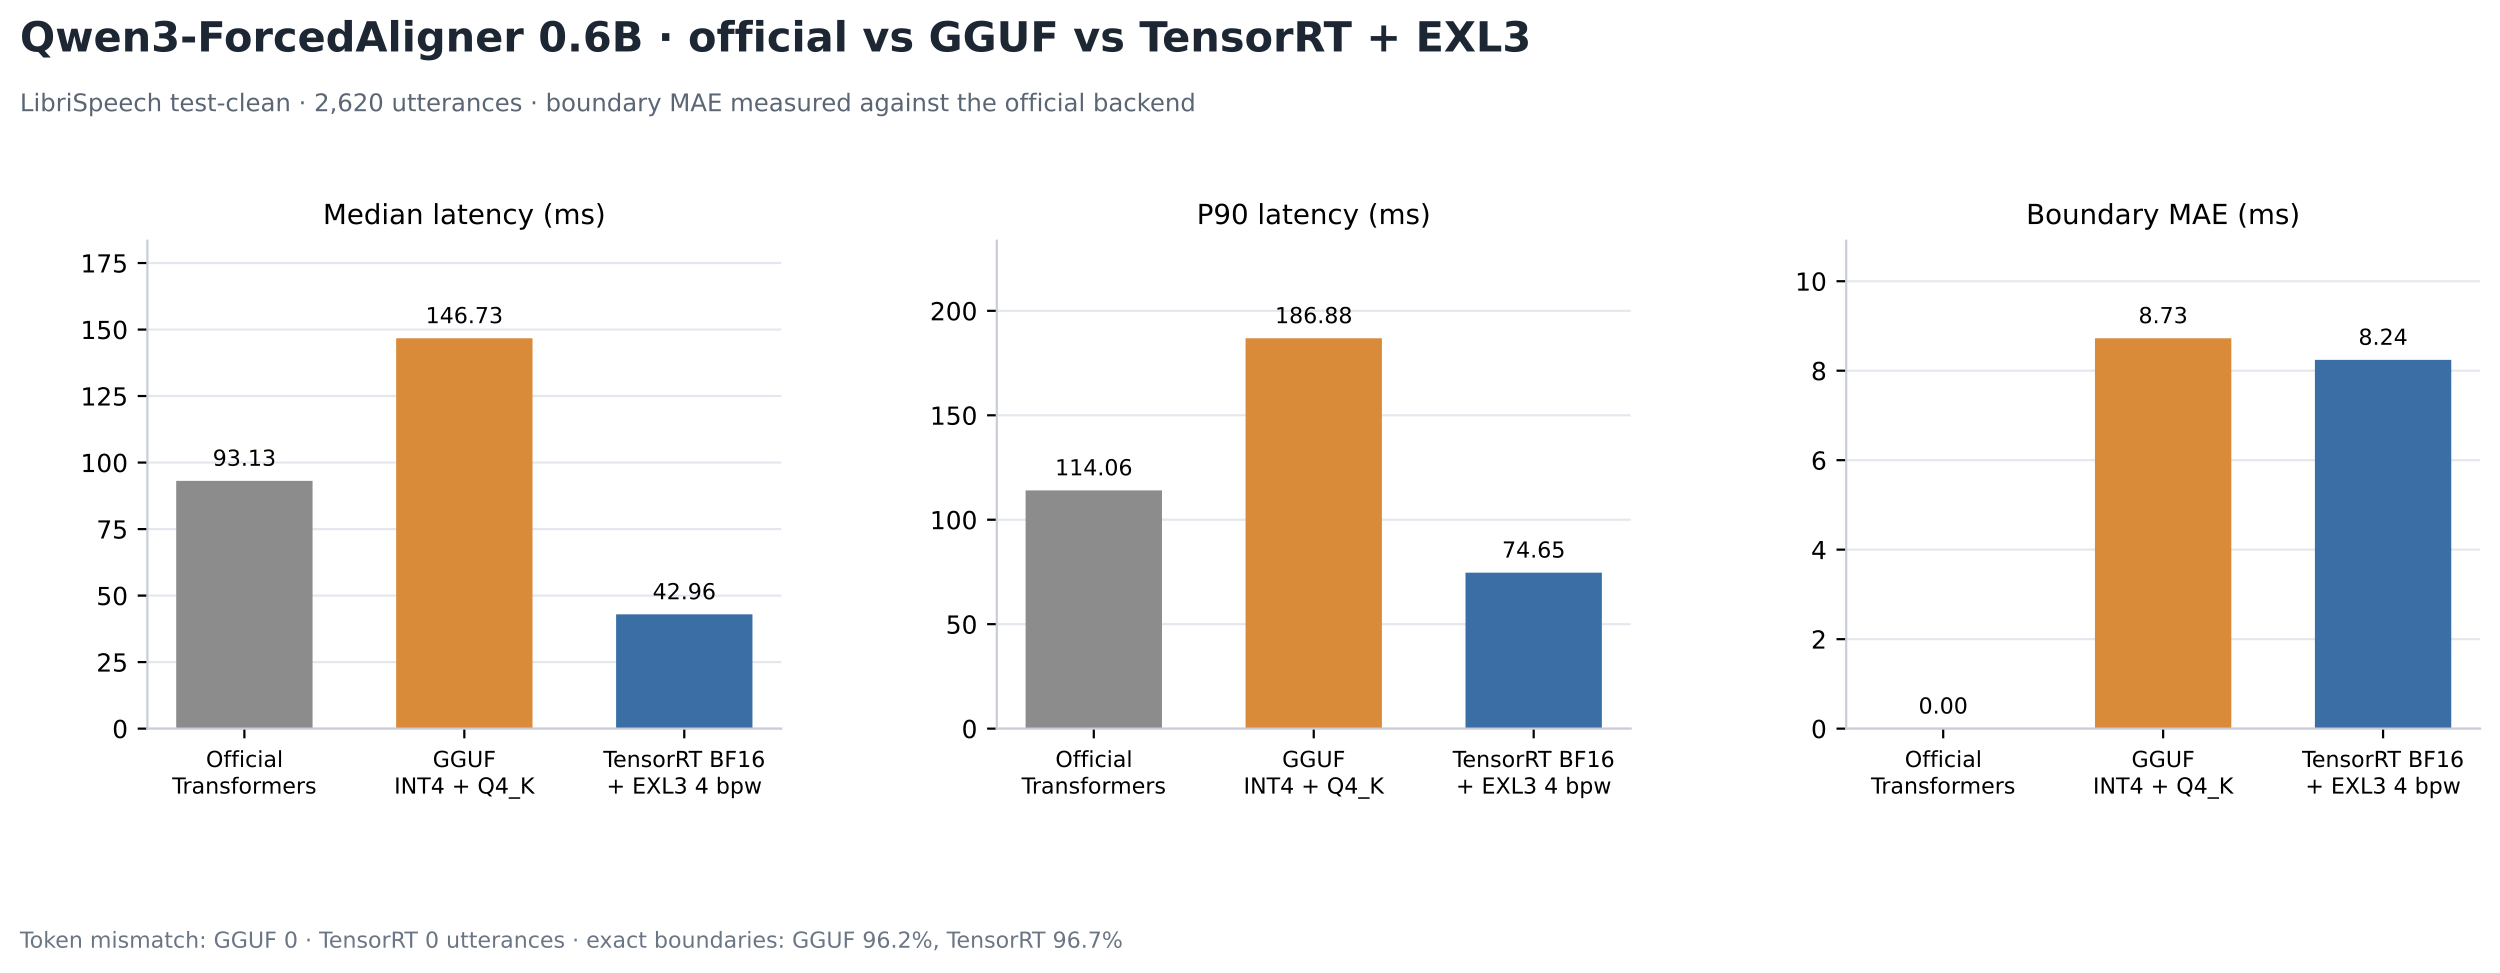
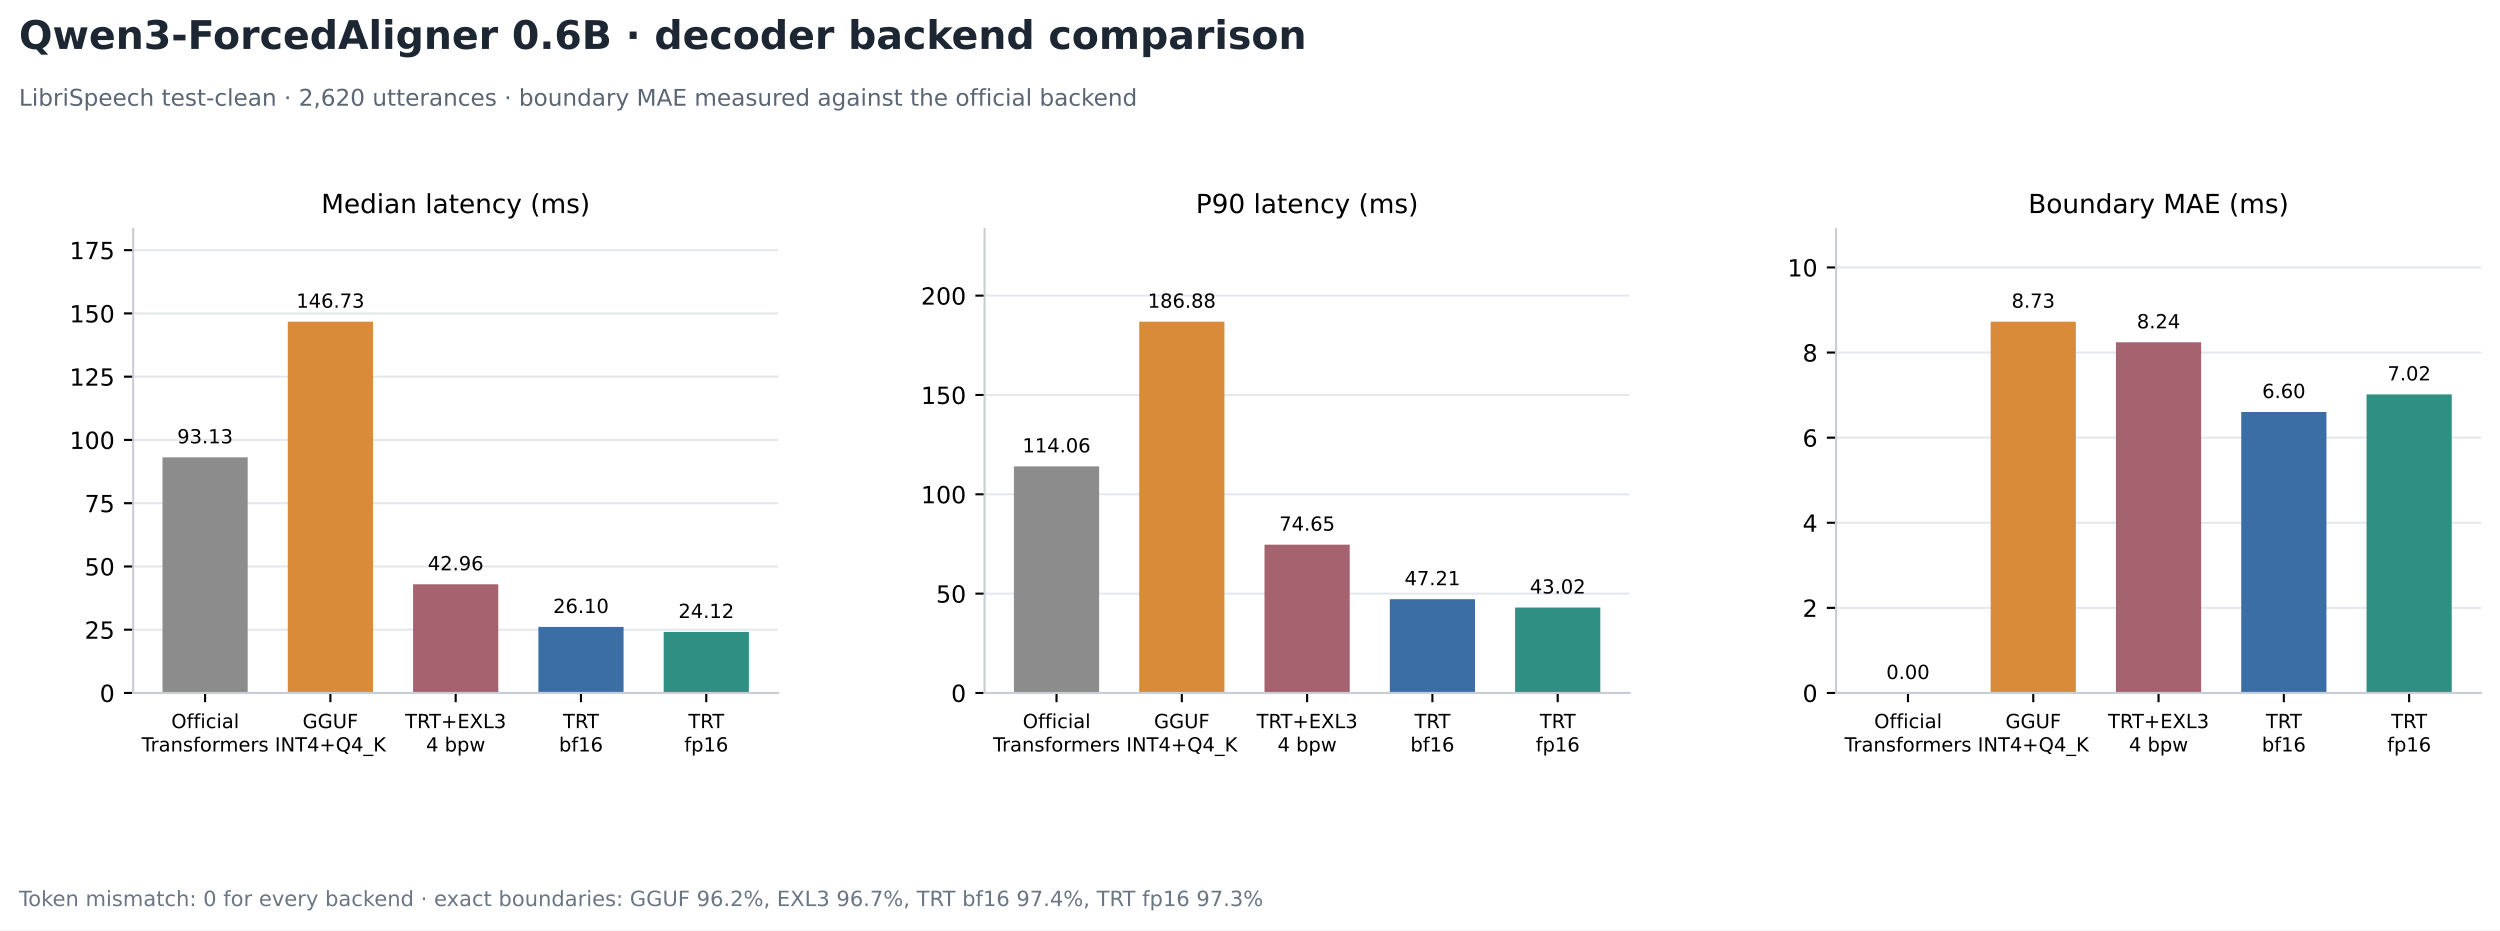
- <svg xmlns="http://www.w3.org/2000/svg" xmlns:xlink="http://www.w3.org/1999/xlink" width="903.744pt" height="351.72pt" viewBox="0 0 903.744 351.72" version="1.1">
+ <svg xmlns="http://www.w3.org/2000/svg" xmlns:xlink="http://www.w3.org/1999/xlink" width="950.256pt" height="353.52pt" viewBox="0 0 950.256 353.52" version="1.1">
  <defs>
    <style type="text/css">*{stroke-linejoin: round; stroke-linecap: butt}</style>
  </defs>
  <g id="figure_1">
    <g id="patch_1">
-       <path d="M 0 351.72 L 903.744 351.72 L 903.744 0 L 0 0 z " style="fill: #ffffff" />
+       <path d="M 0 353.52 L 950.256 353.52 L 950.256 -0 L 0 -0 z " style="fill: #ffffff" />
    </g>
    <g id="axes_1">
      <g id="patch_2">
-         <path d="M 53.28 263.398 L 282.428 263.398 L 282.428 86.998 L 53.28 86.998 z " style="fill: #ffffff" />
+         <path d="M 50.616 263.398 L 295.792 263.398 L 295.792 86.998 L 50.616 86.998 z " style="fill: #ffffff" />
      </g>
      <g id="matplotlib.axis_1">
        <g id="xtick_1">
          <g id="line2d_1">
            <defs>
-               <path id="ma79b40d5ea" d="M 0 0 L 0 3.5 " style="stroke: #000000; stroke-width: 0.8" />
+               <path id="m5211943a7b" d="M 0 0 L 0 3.5 " style="stroke: #000000; stroke-width: 0.8" />
            </defs>
            <g>
-               <use xlink:href="#ma79b40d5ea" x="88.344" y="263.398" style="stroke: #000000; stroke-width: 0.8" />
+               <use xlink:href="#m5211943a7b" x="77.953" y="263.398" style="stroke: #000000; stroke-width: 0.8" />
            </g>
          </g>
          <g id="text_1">
-             <text style="font-size: 8px; font-family: 'DejaVu Sans'" transform="translate(74.45454 277.2772)">Official</text>
-             <text style="font-size: 8px; font-family: 'DejaVu Sans'" transform="translate(62.25891 286.8794)">Transformers</text>
+             <text style="font-size: 7.4px; font-family: 'DejaVu Sans'" transform="translate(65.10534 276.7612)">Official</text>
+             <text style="font-size: 7.4px; font-family: 'DejaVu Sans'" transform="translate(53.82438 285.6432)">Transformers</text>
          </g>
        </g>
        <g id="xtick_2">
          <g id="line2d_2">
            <g>
-               <use xlink:href="#ma79b40d5ea" x="167.854" y="263.398" style="stroke: #000000; stroke-width: 0.8" />
+               <use xlink:href="#m5211943a7b" x="125.578" y="263.398" style="stroke: #000000; stroke-width: 0.8" />
            </g>
          </g>
          <g id="text_2">
-             <text style="font-size: 8px; font-family: 'DejaVu Sans'" transform="translate(156.427 277.2766)">GGUF</text>
-             <text style="font-size: 8px; font-family: 'DejaVu Sans'" transform="translate(142.482 286.8781)">INT4 + Q4_K</text>
+             <text style="font-size: 7.4px; font-family: 'DejaVu Sans'" transform="translate(115.0086 276.7606)">GGUF</text>
+             <text style="font-size: 7.4px; font-family: 'DejaVu Sans'" transform="translate(104.4613 285.6421)">INT4+Q4_K</text>
          </g>
        </g>
        <g id="xtick_3">
          <g id="line2d_3">
            <g>
-               <use xlink:href="#ma79b40d5ea" x="247.364" y="263.398" style="stroke: #000000; stroke-width: 0.8" />
+               <use xlink:href="#m5211943a7b" x="173.204" y="263.398" style="stroke: #000000; stroke-width: 0.8" />
            </g>
          </g>
          <g id="text_3">
-             <text style="font-size: 8px; font-family: 'DejaVu Sans'" transform="translate(218.0908 277.2766)">TensorRT BF16</text>
-             <text style="font-size: 8px; font-family: 'DejaVu Sans'" transform="translate(219.262 286.8788)">+ EXL3 4 bpw</text>
+             <text style="font-size: 7.4px; font-family: 'DejaVu Sans'" transform="translate(153.994 276.7606)">TRT+EXL3</text>
+             <text style="font-size: 7.4px; font-family: 'DejaVu Sans'" transform="translate(161.9501 285.6427)">4 bpw</text>
+           </g>
+         </g>
+         <g id="xtick_4">
+           <g id="line2d_4">
+             <g>
+               <use xlink:href="#m5211943a7b" x="220.829" y="263.398" style="stroke: #000000; stroke-width: 0.8" />
+             </g>
+           </g>
+           <g id="text_4">
+             <text style="font-size: 7.4px; font-family: 'DejaVu Sans'" transform="translate(214.0081 276.7606)">TRT</text>
+             <text style="font-size: 7.4px; font-family: 'DejaVu Sans'" transform="translate(212.4697 285.6427)">bf16</text>
+           </g>
+         </g>
+         <g id="xtick_5">
+           <g id="line2d_5">
+             <g>
+               <use xlink:href="#m5211943a7b" x="268.455" y="263.398" style="stroke: #000000; stroke-width: 0.8" />
+             </g>
+           </g>
+           <g id="text_5">
+             <text style="font-size: 7.4px; font-family: 'DejaVu Sans'" transform="translate(261.6335 276.7606)">TRT</text>
+             <text style="font-size: 7.4px; font-family: 'DejaVu Sans'" transform="translate(260.0951 285.6427)">fp16</text>
          </g>
        </g>
      </g>
      <g id="matplotlib.axis_2">
        <g id="ytick_1">
-           <g id="line2d_4">
-             <path d="M 53.28 263.398 L 282.428 263.398 " clip-path="url(#p1f437b893e)" style="fill: none; stroke: #e4e8ee; stroke-width: 0.8; stroke-linecap: square" />
-           </g>
-           <g id="line2d_5">
+           <g id="line2d_6">
+             <path d="M 50.616 263.398 L 295.792 263.398 " clip-path="url(#pd01e5cdfd5)" style="fill: none; stroke: #e4e8ee; stroke-width: 0.8; stroke-linecap: square" />
+           </g>
+           <g id="line2d_7">
            <defs>
-               <path id="m1ba418ed7f" d="M 0 0 L -3.5 0 " style="stroke: #000000; stroke-width: 0.8" />
+               <path id="m760eba4b06" d="M 0 0 L -3.5 0 " style="stroke: #000000; stroke-width: 0.8" />
            </defs>
            <g>
-               <use xlink:href="#m1ba418ed7f" x="53.28" y="263.398" style="stroke: #000000; stroke-width: 0.8" />
-             </g>
-           </g>
-           <g id="text_4">
-             <text style="font-size: 9px; font-family: 'DejaVu Sans'; text-anchor: end" x="46.28" y="266.817" transform="rotate(-0 46.28 266.8166)">0</text>
+               <use xlink:href="#m760eba4b06" x="50.616" y="263.398" style="stroke: #000000; stroke-width: 0.8" />
+             </g>
+           </g>
+           <g id="text_6">
+             <text style="font-size: 9px; font-family: 'DejaVu Sans'; text-anchor: end" x="43.616" y="266.817" transform="rotate(-0 43.616 266.8166)">0</text>
          </g>
        </g>
        <g id="ytick_2">
-           <g id="line2d_6">
-             <path d="M 53.28 239.353 L 282.428 239.353 " clip-path="url(#p1f437b893e)" style="fill: none; stroke: #e4e8ee; stroke-width: 0.8; stroke-linecap: square" />
-           </g>
-           <g id="line2d_7">
-             <g>
-               <use xlink:href="#m1ba418ed7f" x="53.28" y="239.353" style="stroke: #000000; stroke-width: 0.8" />
-             </g>
-           </g>
-           <g id="text_5">
-             <text style="font-size: 9px; font-family: 'DejaVu Sans'; text-anchor: end" x="46.28" y="242.772" transform="rotate(-0 46.28 242.7719)">25</text>
+           <g id="line2d_8">
+             <path d="M 50.616 239.353 L 295.792 239.353 " clip-path="url(#pd01e5cdfd5)" style="fill: none; stroke: #e4e8ee; stroke-width: 0.8; stroke-linecap: square" />
+           </g>
+           <g id="line2d_9">
+             <g>
+               <use xlink:href="#m760eba4b06" x="50.616" y="239.353" style="stroke: #000000; stroke-width: 0.8" />
+             </g>
+           </g>
+           <g id="text_7">
+             <text style="font-size: 9px; font-family: 'DejaVu Sans'; text-anchor: end" x="43.616" y="242.772" transform="rotate(-0 43.616 242.7719)">25</text>
          </g>
        </g>
        <g id="ytick_3">
-           <g id="line2d_8">
-             <path d="M 53.28 215.308 L 282.428 215.308 " clip-path="url(#p1f437b893e)" style="fill: none; stroke: #e4e8ee; stroke-width: 0.8; stroke-linecap: square" />
-           </g>
-           <g id="line2d_9">
-             <g>
-               <use xlink:href="#m1ba418ed7f" x="53.28" y="215.308" style="stroke: #000000; stroke-width: 0.8" />
-             </g>
-           </g>
-           <g id="text_6">
-             <text style="font-size: 9px; font-family: 'DejaVu Sans'; text-anchor: end" x="46.28" y="218.727" transform="rotate(-0 46.28 218.7272)">50</text>
+           <g id="line2d_10">
+             <path d="M 50.616 215.308 L 295.792 215.308 " clip-path="url(#pd01e5cdfd5)" style="fill: none; stroke: #e4e8ee; stroke-width: 0.8; stroke-linecap: square" />
+           </g>
+           <g id="line2d_11">
+             <g>
+               <use xlink:href="#m760eba4b06" x="50.616" y="215.308" style="stroke: #000000; stroke-width: 0.8" />
+             </g>
+           </g>
+           <g id="text_8">
+             <text style="font-size: 9px; font-family: 'DejaVu Sans'; text-anchor: end" x="43.616" y="218.727" transform="rotate(-0 43.616 218.7272)">50</text>
          </g>
        </g>
        <g id="ytick_4">
-           <g id="line2d_10">
-             <path d="M 53.28 191.264 L 282.428 191.264 " clip-path="url(#p1f437b893e)" style="fill: none; stroke: #e4e8ee; stroke-width: 0.8; stroke-linecap: square" />
-           </g>
-           <g id="line2d_11">
-             <g>
-               <use xlink:href="#m1ba418ed7f" x="53.28" y="191.264" style="stroke: #000000; stroke-width: 0.8" />
-             </g>
-           </g>
-           <g id="text_7">
-             <text style="font-size: 9px; font-family: 'DejaVu Sans'; text-anchor: end" x="46.28" y="194.682" transform="rotate(-0 46.28 194.6825)">75</text>
+           <g id="line2d_12">
+             <path d="M 50.616 191.264 L 295.792 191.264 " clip-path="url(#pd01e5cdfd5)" style="fill: none; stroke: #e4e8ee; stroke-width: 0.8; stroke-linecap: square" />
+           </g>
+           <g id="line2d_13">
+             <g>
+               <use xlink:href="#m760eba4b06" x="50.616" y="191.264" style="stroke: #000000; stroke-width: 0.8" />
+             </g>
+           </g>
+           <g id="text_9">
+             <text style="font-size: 9px; font-family: 'DejaVu Sans'; text-anchor: end" x="43.616" y="194.682" transform="rotate(-0 43.616 194.6825)">75</text>
          </g>
        </g>
        <g id="ytick_5">
-           <g id="line2d_12">
-             <path d="M 53.28 167.219 L 282.428 167.219 " clip-path="url(#p1f437b893e)" style="fill: none; stroke: #e4e8ee; stroke-width: 0.8; stroke-linecap: square" />
-           </g>
-           <g id="line2d_13">
-             <g>
-               <use xlink:href="#m1ba418ed7f" x="53.28" y="167.219" style="stroke: #000000; stroke-width: 0.8" />
-             </g>
-           </g>
-           <g id="text_8">
-             <text style="font-size: 9px; font-family: 'DejaVu Sans'; text-anchor: end" x="46.28" y="170.638" transform="rotate(-0 46.28 170.6378)">100</text>
+           <g id="line2d_14">
+             <path d="M 50.616 167.219 L 295.792 167.219 " clip-path="url(#pd01e5cdfd5)" style="fill: none; stroke: #e4e8ee; stroke-width: 0.8; stroke-linecap: square" />
+           </g>
+           <g id="line2d_15">
+             <g>
+               <use xlink:href="#m760eba4b06" x="50.616" y="167.219" style="stroke: #000000; stroke-width: 0.8" />
+             </g>
+           </g>
+           <g id="text_10">
+             <text style="font-size: 9px; font-family: 'DejaVu Sans'; text-anchor: end" x="43.616" y="170.638" transform="rotate(-0 43.616 170.6378)">100</text>
          </g>
        </g>
        <g id="ytick_6">
-           <g id="line2d_14">
-             <path d="M 53.28 143.174 L 282.428 143.174 " clip-path="url(#p1f437b893e)" style="fill: none; stroke: #e4e8ee; stroke-width: 0.8; stroke-linecap: square" />
-           </g>
-           <g id="line2d_15">
-             <g>
-               <use xlink:href="#m1ba418ed7f" x="53.28" y="143.174" style="stroke: #000000; stroke-width: 0.8" />
-             </g>
-           </g>
-           <g id="text_9">
-             <text style="font-size: 9px; font-family: 'DejaVu Sans'; text-anchor: end" x="46.28" y="146.593" transform="rotate(-0 46.28 146.593)">125</text>
+           <g id="line2d_16">
+             <path d="M 50.616 143.174 L 295.792 143.174 " clip-path="url(#pd01e5cdfd5)" style="fill: none; stroke: #e4e8ee; stroke-width: 0.8; stroke-linecap: square" />
+           </g>
+           <g id="line2d_17">
+             <g>
+               <use xlink:href="#m760eba4b06" x="50.616" y="143.174" style="stroke: #000000; stroke-width: 0.8" />
+             </g>
+           </g>
+           <g id="text_11">
+             <text style="font-size: 9px; font-family: 'DejaVu Sans'; text-anchor: end" x="43.616" y="146.593" transform="rotate(-0 43.616 146.593)">125</text>
          </g>
        </g>
        <g id="ytick_7">
-           <g id="line2d_16">
-             <path d="M 53.28 119.129 L 282.428 119.129 " clip-path="url(#p1f437b893e)" style="fill: none; stroke: #e4e8ee; stroke-width: 0.8; stroke-linecap: square" />
-           </g>
-           <g id="line2d_17">
-             <g>
-               <use xlink:href="#m1ba418ed7f" x="53.28" y="119.129" style="stroke: #000000; stroke-width: 0.8" />
-             </g>
-           </g>
-           <g id="text_10">
-             <text style="font-size: 9px; font-family: 'DejaVu Sans'; text-anchor: end" x="46.28" y="122.548" transform="rotate(-0 46.28 122.5483)">150</text>
+           <g id="line2d_18">
+             <path d="M 50.616 119.129 L 295.792 119.129 " clip-path="url(#pd01e5cdfd5)" style="fill: none; stroke: #e4e8ee; stroke-width: 0.8; stroke-linecap: square" />
+           </g>
+           <g id="line2d_19">
+             <g>
+               <use xlink:href="#m760eba4b06" x="50.616" y="119.129" style="stroke: #000000; stroke-width: 0.8" />
+             </g>
+           </g>
+           <g id="text_12">
+             <text style="font-size: 9px; font-family: 'DejaVu Sans'; text-anchor: end" x="43.616" y="122.548" transform="rotate(-0 43.616 122.5483)">150</text>
          </g>
        </g>
        <g id="ytick_8">
-           <g id="line2d_18">
-             <path d="M 53.28 95.085 L 282.428 95.085 " clip-path="url(#p1f437b893e)" style="fill: none; stroke: #e4e8ee; stroke-width: 0.8; stroke-linecap: square" />
-           </g>
-           <g id="line2d_19">
-             <g>
-               <use xlink:href="#m1ba418ed7f" x="53.28" y="95.085" style="stroke: #000000; stroke-width: 0.8" />
-             </g>
-           </g>
-           <g id="text_11">
-             <text style="font-size: 9px; font-family: 'DejaVu Sans'; text-anchor: end" x="46.28" y="98.504" transform="rotate(-0 46.28 98.50362)">175</text>
+           <g id="line2d_20">
+             <path d="M 50.616 95.085 L 295.792 95.085 " clip-path="url(#pd01e5cdfd5)" style="fill: none; stroke: #e4e8ee; stroke-width: 0.8; stroke-linecap: square" />
+           </g>
+           <g id="line2d_21">
+             <g>
+               <use xlink:href="#m760eba4b06" x="50.616" y="95.085" style="stroke: #000000; stroke-width: 0.8" />
+             </g>
+           </g>
+           <g id="text_13">
+             <text style="font-size: 9px; font-family: 'DejaVu Sans'; text-anchor: end" x="43.616" y="98.504" transform="rotate(-0 43.616 98.50362)">175</text>
          </g>
        </g>
      </g>
      <g id="patch_3">
-         <path d="M 63.696 263.398 L 112.992 263.398 L 112.992 173.829 L 63.696 173.829 z " clip-path="url(#p1f437b893e)" style="fill: #8c8c8c" />
+         <path d="M 61.76 263.398 L 94.146 263.398 L 94.146 173.829 L 61.76 173.829 z " clip-path="url(#pd01e5cdfd5)" style="fill: #8c8c8c" />
      </g>
      <g id="patch_4">
-         <path d="M 143.206 263.398 L 192.502 263.398 L 192.502 122.278 L 143.206 122.278 z " clip-path="url(#p1f437b893e)" style="fill: #d98b3a" />
+         <path d="M 109.386 263.398 L 141.771 263.398 L 141.771 122.278 L 109.386 122.278 z " clip-path="url(#pd01e5cdfd5)" style="fill: #d98b3a" />
      </g>
      <g id="patch_5">
-         <path d="M 222.716 263.398 L 272.012 263.398 L 272.012 222.082 L 222.716 222.082 z " clip-path="url(#p1f437b893e)" style="fill: #3b6ea5" />
+         <path d="M 157.011 263.398 L 189.397 263.398 L 189.397 222.082 L 157.011 222.082 z " clip-path="url(#pd01e5cdfd5)" style="fill: #a4636f" />
      </g>
      <g id="patch_6">
-         <path d="M 53.28 263.398 L 53.28 86.998 " style="fill: none; stroke: #c9ced6; stroke-width: 0.8; stroke-linejoin: miter; stroke-linecap: square" />
+         <path d="M 204.637 263.398 L 237.022 263.398 L 237.022 238.296 L 204.637 238.296 z " clip-path="url(#pd01e5cdfd5)" style="fill: #3b6ea5" />
      </g>
      <g id="patch_7">
-         <path d="M 53.28 263.398 L 282.428 263.398 " style="fill: none; stroke: #c9ced6; stroke-width: 0.8; stroke-linejoin: miter; stroke-linecap: square" />
-       </g>
-       <g id="text_12">
-         <text style="font-size: 8px; font-family: 'DejaVu Sans'; text-anchor: middle" x="88.344" y="168.379" transform="rotate(-0 88.34391 168.3788)">93.13</text>
-       </g>
-       <g id="text_13">
-         <text style="font-size: 8px; font-family: 'DejaVu Sans'; text-anchor: middle" x="167.854" y="116.828" transform="rotate(-0 167.8539 116.8278)">146.73</text>
+         <path d="M 252.262 263.398 L 284.647 263.398 L 284.647 240.202 L 252.262 240.202 z " clip-path="url(#pd01e5cdfd5)" style="fill: #2f8f83" />
+       </g>
+       <g id="patch_8">
+         <path d="M 50.616 263.398 L 50.616 86.998 " style="fill: none; stroke: #c9ced6; stroke-width: 0.8; stroke-linejoin: miter; stroke-linecap: square" />
+       </g>
+       <g id="patch_9">
+         <path d="M 50.616 263.398 L 295.792 263.398 " style="fill: none; stroke: #c9ced6; stroke-width: 0.8; stroke-linejoin: miter; stroke-linecap: square" />
      </g>
      <g id="text_14">
-         <text style="font-size: 8px; font-family: 'DejaVu Sans'; text-anchor: middle" x="247.364" y="216.632" transform="rotate(-0 247.3639 216.6318)">42.96</text>
+         <text style="font-size: 7.4px; font-family: 'DejaVu Sans'; text-anchor: middle" x="77.953" y="168.523" transform="rotate(-0 77.95301 168.5229)">93.13</text>
      </g>
      <g id="text_15">
-         <text style="font-size: 10px; font-family: 'DejaVu Sans'; text-anchor: middle" x="167.854" y="80.998" transform="rotate(-0 167.8539 80.99766)">Median latency (ms)</text>
+         <text style="font-size: 7.4px; font-family: 'DejaVu Sans'; text-anchor: middle" x="125.578" y="116.972" transform="rotate(-0 125.5785 116.9719)">146.73</text>
+       </g>
+       <g id="text_16">
+         <text style="font-size: 7.4px; font-family: 'DejaVu Sans'; text-anchor: middle" x="173.204" y="216.776" transform="rotate(-0 173.2039 216.7759)">42.96</text>
+       </g>
+       <g id="text_17">
+         <text style="font-size: 7.4px; font-family: 'DejaVu Sans'; text-anchor: middle" x="220.829" y="232.99" transform="rotate(-0 220.8294 232.99)">26.10</text>
+       </g>
+       <g id="text_18">
+         <text style="font-size: 7.4px; font-family: 'DejaVu Sans'; text-anchor: middle" x="268.455" y="234.896" transform="rotate(-0 268.4548 234.8963)">24.12</text>
+       </g>
+       <g id="text_19">
+         <text style="font-size: 10px; font-family: 'DejaVu Sans'; text-anchor: middle" x="173.204" y="80.998" transform="rotate(-0 173.2039 80.99766)">Median latency (ms)</text>
      </g>
    </g>
    <g id="axes_2">
-       <g id="patch_8">
-         <path d="M 360.338 263.398 L 589.486 263.398 L 589.486 86.998 L 360.338 86.998 z " style="fill: #ffffff" />
+       <g id="patch_10">
+         <path d="M 374.248 263.398 L 619.424 263.398 L 619.424 86.998 L 374.248 86.998 z " style="fill: #ffffff" />
      </g>
      <g id="matplotlib.axis_3">
-         <g id="xtick_4">
-           <g id="line2d_20">
-             <g>
-               <use xlink:href="#ma79b40d5ea" x="395.402" y="263.398" style="stroke: #000000; stroke-width: 0.8" />
-             </g>
-           </g>
-           <g id="text_16">
-             <text style="font-size: 8px; font-family: 'DejaVu Sans'" transform="translate(381.5126 277.2772)">Official</text>
-             <text style="font-size: 8px; font-family: 'DejaVu Sans'" transform="translate(369.317 286.8794)">Transformers</text>
-           </g>
-         </g>
-         <g id="xtick_5">
-           <g id="line2d_21">
-             <g>
-               <use xlink:href="#ma79b40d5ea" x="474.912" y="263.398" style="stroke: #000000; stroke-width: 0.8" />
-             </g>
-           </g>
-           <g id="text_17">
-             <text style="font-size: 8px; font-family: 'DejaVu Sans'" transform="translate(463.4851 277.2766)">GGUF</text>
-             <text style="font-size: 8px; font-family: 'DejaVu Sans'" transform="translate(449.5401 286.8781)">INT4 + Q4_K</text>
-           </g>
-         </g>
        <g id="xtick_6">
          <g id="line2d_22">
            <g>
-               <use xlink:href="#ma79b40d5ea" x="554.422" y="263.398" style="stroke: #000000; stroke-width: 0.8" />
-             </g>
-           </g>
-           <g id="text_18">
-             <text style="font-size: 8px; font-family: 'DejaVu Sans'" transform="translate(525.1489 277.2766)">TensorRT BF16</text>
-             <text style="font-size: 8px; font-family: 'DejaVu Sans'" transform="translate(526.3201 286.8788)">+ EXL3 4 bpw</text>
+               <use xlink:href="#m5211943a7b" x="401.585" y="263.398" style="stroke: #000000; stroke-width: 0.8" />
+             </g>
+           </g>
+           <g id="text_20">
+             <text style="font-size: 7.4px; font-family: 'DejaVu Sans'" transform="translate(388.7374 276.7612)">Official</text>
+             <text style="font-size: 7.4px; font-family: 'DejaVu Sans'" transform="translate(377.4565 285.6432)">Transformers</text>
+           </g>
+         </g>
+         <g id="xtick_7">
+           <g id="line2d_23">
+             <g>
+               <use xlink:href="#m5211943a7b" x="449.211" y="263.398" style="stroke: #000000; stroke-width: 0.8" />
+             </g>
+           </g>
+           <g id="text_21">
+             <text style="font-size: 7.4px; font-family: 'DejaVu Sans'" transform="translate(438.6407 276.7606)">GGUF</text>
+             <text style="font-size: 7.4px; font-family: 'DejaVu Sans'" transform="translate(428.0934 285.6421)">INT4+Q4_K</text>
+           </g>
+         </g>
+         <g id="xtick_8">
+           <g id="line2d_24">
+             <g>
+               <use xlink:href="#m5211943a7b" x="496.836" y="263.398" style="stroke: #000000; stroke-width: 0.8" />
+             </g>
+           </g>
+           <g id="text_22">
+             <text style="font-size: 7.4px; font-family: 'DejaVu Sans'" transform="translate(477.6261 276.7606)">TRT+EXL3</text>
+             <text style="font-size: 7.4px; font-family: 'DejaVu Sans'" transform="translate(485.5822 285.6427)">4 bpw</text>
+           </g>
+         </g>
+         <g id="xtick_9">
+           <g id="line2d_25">
+             <g>
+               <use xlink:href="#m5211943a7b" x="544.461" y="263.398" style="stroke: #000000; stroke-width: 0.8" />
+             </g>
+           </g>
+           <g id="text_23">
+             <text style="font-size: 7.4px; font-family: 'DejaVu Sans'" transform="translate(537.6402 276.7606)">TRT</text>
+             <text style="font-size: 7.4px; font-family: 'DejaVu Sans'" transform="translate(536.1018 285.6427)">bf16</text>
+           </g>
+         </g>
+         <g id="xtick_10">
+           <g id="line2d_26">
+             <g>
+               <use xlink:href="#m5211943a7b" x="592.087" y="263.398" style="stroke: #000000; stroke-width: 0.8" />
+             </g>
+           </g>
+           <g id="text_24">
+             <text style="font-size: 7.4px; font-family: 'DejaVu Sans'" transform="translate(585.2656 276.7606)">TRT</text>
+             <text style="font-size: 7.4px; font-family: 'DejaVu Sans'" transform="translate(583.7272 285.6427)">fp16</text>
          </g>
        </g>
      </g>
      <g id="matplotlib.axis_4">
        <g id="ytick_9">
-           <g id="line2d_23">
-             <path d="M 360.338 263.398 L 589.486 263.398 " clip-path="url(#p39796b5b03)" style="fill: none; stroke: #e4e8ee; stroke-width: 0.8; stroke-linecap: square" />
-           </g>
-           <g id="line2d_24">
-             <g>
-               <use xlink:href="#m1ba418ed7f" x="360.338" y="263.398" style="stroke: #000000; stroke-width: 0.8" />
-             </g>
-           </g>
-           <g id="text_19">
-             <text style="font-size: 9px; font-family: 'DejaVu Sans'; text-anchor: end" x="353.338" y="266.817" transform="rotate(-0 353.3381 266.8166)">0</text>
+           <g id="line2d_27">
+             <path d="M 374.248 263.398 L 619.424 263.398 " clip-path="url(#p2fd540f759)" style="fill: none; stroke: #e4e8ee; stroke-width: 0.8; stroke-linecap: square" />
+           </g>
+           <g id="line2d_28">
+             <g>
+               <use xlink:href="#m760eba4b06" x="374.248" y="263.398" style="stroke: #000000; stroke-width: 0.8" />
+             </g>
+           </g>
+           <g id="text_25">
+             <text style="font-size: 9px; font-family: 'DejaVu Sans'; text-anchor: end" x="367.248" y="266.817" transform="rotate(-0 367.2481 266.8166)">0</text>
          </g>
        </g>
        <g id="ytick_10">
-           <g id="line2d_25">
-             <path d="M 360.338 225.641 L 589.486 225.641 " clip-path="url(#p39796b5b03)" style="fill: none; stroke: #e4e8ee; stroke-width: 0.8; stroke-linecap: square" />
-           </g>
-           <g id="line2d_26">
-             <g>
-               <use xlink:href="#m1ba418ed7f" x="360.338" y="225.641" style="stroke: #000000; stroke-width: 0.8" />
-             </g>
-           </g>
-           <g id="text_20">
-             <text style="font-size: 9px; font-family: 'DejaVu Sans'; text-anchor: end" x="353.338" y="229.06" transform="rotate(-0 353.3381 229.0598)">50</text>
+           <g id="line2d_29">
+             <path d="M 374.248 225.641 L 619.424 225.641 " clip-path="url(#p2fd540f759)" style="fill: none; stroke: #e4e8ee; stroke-width: 0.8; stroke-linecap: square" />
+           </g>
+           <g id="line2d_30">
+             <g>
+               <use xlink:href="#m760eba4b06" x="374.248" y="225.641" style="stroke: #000000; stroke-width: 0.8" />
+             </g>
+           </g>
+           <g id="text_26">
+             <text style="font-size: 9px; font-family: 'DejaVu Sans'; text-anchor: end" x="367.248" y="229.06" transform="rotate(-0 367.2481 229.0598)">50</text>
          </g>
        </g>
        <g id="ytick_11">
-           <g id="line2d_27">
-             <path d="M 360.338 187.884 L 589.486 187.884 " clip-path="url(#p39796b5b03)" style="fill: none; stroke: #e4e8ee; stroke-width: 0.8; stroke-linecap: square" />
-           </g>
-           <g id="line2d_28">
-             <g>
-               <use xlink:href="#m1ba418ed7f" x="360.338" y="187.884" style="stroke: #000000; stroke-width: 0.8" />
-             </g>
-           </g>
-           <g id="text_21">
-             <text style="font-size: 9px; font-family: 'DejaVu Sans'; text-anchor: end" x="353.338" y="191.303" transform="rotate(-0 353.3381 191.303)">100</text>
+           <g id="line2d_31">
+             <path d="M 374.248 187.884 L 619.424 187.884 " clip-path="url(#p2fd540f759)" style="fill: none; stroke: #e4e8ee; stroke-width: 0.8; stroke-linecap: square" />
+           </g>
+           <g id="line2d_32">
+             <g>
+               <use xlink:href="#m760eba4b06" x="374.248" y="187.884" style="stroke: #000000; stroke-width: 0.8" />
+             </g>
+           </g>
+           <g id="text_27">
+             <text style="font-size: 9px; font-family: 'DejaVu Sans'; text-anchor: end" x="367.248" y="191.303" transform="rotate(-0 367.2481 191.303)">100</text>
          </g>
        </g>
        <g id="ytick_12">
-           <g id="line2d_29">
-             <path d="M 360.338 150.127 L 589.486 150.127 " clip-path="url(#p39796b5b03)" style="fill: none; stroke: #e4e8ee; stroke-width: 0.8; stroke-linecap: square" />
-           </g>
-           <g id="line2d_30">
-             <g>
-               <use xlink:href="#m1ba418ed7f" x="360.338" y="150.127" style="stroke: #000000; stroke-width: 0.8" />
-             </g>
-           </g>
-           <g id="text_22">
-             <text style="font-size: 9px; font-family: 'DejaVu Sans'; text-anchor: end" x="353.338" y="153.546" transform="rotate(-0 353.3381 153.5462)">150</text>
+           <g id="line2d_33">
+             <path d="M 374.248 150.127 L 619.424 150.127 " clip-path="url(#p2fd540f759)" style="fill: none; stroke: #e4e8ee; stroke-width: 0.8; stroke-linecap: square" />
+           </g>
+           <g id="line2d_34">
+             <g>
+               <use xlink:href="#m760eba4b06" x="374.248" y="150.127" style="stroke: #000000; stroke-width: 0.8" />
+             </g>
+           </g>
+           <g id="text_28">
+             <text style="font-size: 9px; font-family: 'DejaVu Sans'; text-anchor: end" x="367.248" y="153.546" transform="rotate(-0 367.2481 153.5462)">150</text>
          </g>
        </g>
        <g id="ytick_13">
-           <g id="line2d_31">
-             <path d="M 360.338 112.37 L 589.486 112.37 " clip-path="url(#p39796b5b03)" style="fill: none; stroke: #e4e8ee; stroke-width: 0.8; stroke-linecap: square" />
-           </g>
-           <g id="line2d_32">
-             <g>
-               <use xlink:href="#m1ba418ed7f" x="360.338" y="112.37" style="stroke: #000000; stroke-width: 0.8" />
-             </g>
-           </g>
-           <g id="text_23">
-             <text style="font-size: 9px; font-family: 'DejaVu Sans'; text-anchor: end" x="353.338" y="115.789" transform="rotate(-0 353.3381 115.7894)">200</text>
-           </g>
-         </g>
-       </g>
-       <g id="patch_9">
-         <path d="M 370.754 263.398 L 420.05 263.398 L 420.05 177.269 L 370.754 177.269 z " clip-path="url(#p39796b5b03)" style="fill: #8c8c8c" />
-       </g>
-       <g id="patch_10">
-         <path d="M 450.264 263.398 L 499.56 263.398 L 499.56 122.278 L 450.264 122.278 z " clip-path="url(#p39796b5b03)" style="fill: #d98b3a" />
+           <g id="line2d_35">
+             <path d="M 374.248 112.37 L 619.424 112.37 " clip-path="url(#p2fd540f759)" style="fill: none; stroke: #e4e8ee; stroke-width: 0.8; stroke-linecap: square" />
+           </g>
+           <g id="line2d_36">
+             <g>
+               <use xlink:href="#m760eba4b06" x="374.248" y="112.37" style="stroke: #000000; stroke-width: 0.8" />
+             </g>
+           </g>
+           <g id="text_29">
+             <text style="font-size: 9px; font-family: 'DejaVu Sans'; text-anchor: end" x="367.248" y="115.789" transform="rotate(-0 367.2481 115.7894)">200</text>
+           </g>
+         </g>
      </g>
      <g id="patch_11">
-         <path d="M 529.774 263.398 L 579.07 263.398 L 579.07 207.025 L 529.774 207.025 z " clip-path="url(#p39796b5b03)" style="fill: #3b6ea5" />
+         <path d="M 385.392 263.398 L 417.778 263.398 L 417.778 177.269 L 385.392 177.269 z " clip-path="url(#p2fd540f759)" style="fill: #8c8c8c" />
      </g>
      <g id="patch_12">
-         <path d="M 360.338 263.398 L 360.338 86.998 " style="fill: none; stroke: #c9ced6; stroke-width: 0.8; stroke-linejoin: miter; stroke-linecap: square" />
+         <path d="M 433.018 263.398 L 465.403 263.398 L 465.403 122.278 L 433.018 122.278 z " clip-path="url(#p2fd540f759)" style="fill: #d98b3a" />
      </g>
      <g id="patch_13">
-         <path d="M 360.338 263.398 L 589.486 263.398 " style="fill: none; stroke: #c9ced6; stroke-width: 0.8; stroke-linejoin: miter; stroke-linecap: square" />
-       </g>
-       <g id="text_24">
-         <text style="font-size: 8px; font-family: 'DejaVu Sans'; text-anchor: middle" x="395.402" y="171.819" transform="rotate(-0 395.402 171.8188)">114.06</text>
-       </g>
-       <g id="text_25">
-         <text style="font-size: 8px; font-family: 'DejaVu Sans'; text-anchor: middle" x="474.912" y="116.828" transform="rotate(-0 474.912 116.8278)">186.88</text>
-       </g>
-       <g id="text_26">
-         <text style="font-size: 8px; font-family: 'DejaVu Sans'; text-anchor: middle" x="554.422" y="201.575" transform="rotate(-0 554.422 201.5753)">74.65</text>
-       </g>
-       <g id="text_27">
-         <text style="font-size: 10px; font-family: 'DejaVu Sans'; text-anchor: middle" x="474.912" y="80.998" transform="rotate(-0 474.912 80.99766)">P90 latency (ms)</text>
+         <path d="M 480.643 263.398 L 513.029 263.398 L 513.029 207.025 L 480.643 207.025 z " clip-path="url(#p2fd540f759)" style="fill: #a4636f" />
+       </g>
+       <g id="patch_14">
+         <path d="M 528.269 263.398 L 560.654 263.398 L 560.654 227.748 L 528.269 227.748 z " clip-path="url(#p2fd540f759)" style="fill: #3b6ea5" />
+       </g>
+       <g id="patch_15">
+         <path d="M 575.894 263.398 L 608.28 263.398 L 608.28 230.915 L 575.894 230.915 z " clip-path="url(#p2fd540f759)" style="fill: #2f8f83" />
+       </g>
+       <g id="patch_16">
+         <path d="M 374.248 263.398 L 374.248 86.998 " style="fill: none; stroke: #c9ced6; stroke-width: 0.8; stroke-linejoin: miter; stroke-linecap: square" />
+       </g>
+       <g id="patch_17">
+         <path d="M 374.248 263.398 L 619.424 263.398 " style="fill: none; stroke: #c9ced6; stroke-width: 0.8; stroke-linejoin: miter; stroke-linecap: square" />
+       </g>
+       <g id="text_30">
+         <text style="font-size: 7.4px; font-family: 'DejaVu Sans'; text-anchor: middle" x="401.585" y="171.963" transform="rotate(-0 401.5851 171.963)">114.06</text>
+       </g>
+       <g id="text_31">
+         <text style="font-size: 7.4px; font-family: 'DejaVu Sans'; text-anchor: middle" x="449.211" y="116.972" transform="rotate(-0 449.2105 116.9719)">186.88</text>
+       </g>
+       <g id="text_32">
+         <text style="font-size: 7.4px; font-family: 'DejaVu Sans'; text-anchor: middle" x="496.836" y="201.719" transform="rotate(-0 496.836 201.7195)">74.65</text>
+       </g>
+       <g id="text_33">
+         <text style="font-size: 7.4px; font-family: 'DejaVu Sans'; text-anchor: middle" x="544.461" y="222.442" transform="rotate(-0 544.4615 222.4422)">47.21</text>
+       </g>
+       <g id="text_34">
+         <text style="font-size: 7.4px; font-family: 'DejaVu Sans'; text-anchor: middle" x="592.087" y="225.609" transform="rotate(-0 592.0869 225.6094)">43.02</text>
+       </g>
+       <g id="text_35">
+         <text style="font-size: 10px; font-family: 'DejaVu Sans'; text-anchor: middle" x="496.836" y="80.998" transform="rotate(-0 496.836 80.99766)">P90 latency (ms)</text>
      </g>
    </g>
    <g id="axes_3">
-       <g id="patch_14">
-         <path d="M 667.396 263.398 L 896.544 263.398 L 896.544 86.998 L 667.396 86.998 z " style="fill: #ffffff" />
+       <g id="patch_18">
+         <path d="M 697.88 263.398 L 943.056 263.398 L 943.056 86.998 L 697.88 86.998 z " style="fill: #ffffff" />
      </g>
      <g id="matplotlib.axis_5">
-         <g id="xtick_7">
-           <g id="line2d_33">
-             <g>
-               <use xlink:href="#ma79b40d5ea" x="702.46" y="263.398" style="stroke: #000000; stroke-width: 0.8" />
-             </g>
-           </g>
-           <g id="text_28">
-             <text style="font-size: 8px; font-family: 'DejaVu Sans'" transform="translate(688.5707 277.2772)">Official</text>
-             <text style="font-size: 8px; font-family: 'DejaVu Sans'" transform="translate(676.3751 286.8794)">Transformers</text>
-           </g>
-         </g>
-         <g id="xtick_8">
-           <g id="line2d_34">
-             <g>
-               <use xlink:href="#ma79b40d5ea" x="781.97" y="263.398" style="stroke: #000000; stroke-width: 0.8" />
-             </g>
-           </g>
-           <g id="text_29">
-             <text style="font-size: 8px; font-family: 'DejaVu Sans'" transform="translate(770.5432 277.2766)">GGUF</text>
-             <text style="font-size: 8px; font-family: 'DejaVu Sans'" transform="translate(756.5982 286.8781)">INT4 + Q4_K</text>
-           </g>
-         </g>
-         <g id="xtick_9">
-           <g id="line2d_35">
-             <g>
-               <use xlink:href="#ma79b40d5ea" x="861.48" y="263.398" style="stroke: #000000; stroke-width: 0.8" />
-             </g>
-           </g>
-           <g id="text_30">
-             <text style="font-size: 8px; font-family: 'DejaVu Sans'" transform="translate(832.207 277.2766)">TensorRT BF16</text>
-             <text style="font-size: 8px; font-family: 'DejaVu Sans'" transform="translate(833.3782 286.8788)">+ EXL3 4 bpw</text>
+         <g id="xtick_11">
+           <g id="line2d_37">
+             <g>
+               <use xlink:href="#m5211943a7b" x="725.217" y="263.398" style="stroke: #000000; stroke-width: 0.8" />
+             </g>
+           </g>
+           <g id="text_36">
+             <text style="font-size: 7.4px; font-family: 'DejaVu Sans'" transform="translate(712.3695 276.7612)">Official</text>
+             <text style="font-size: 7.4px; font-family: 'DejaVu Sans'" transform="translate(701.0886 285.6432)">Transformers</text>
+           </g>
+         </g>
+         <g id="xtick_12">
+           <g id="line2d_38">
+             <g>
+               <use xlink:href="#m5211943a7b" x="772.843" y="263.398" style="stroke: #000000; stroke-width: 0.8" />
+             </g>
+           </g>
+           <g id="text_37">
+             <text style="font-size: 7.4px; font-family: 'DejaVu Sans'" transform="translate(762.2728 276.7606)">GGUF</text>
+             <text style="font-size: 7.4px; font-family: 'DejaVu Sans'" transform="translate(751.7255 285.6421)">INT4+Q4_K</text>
+           </g>
+         </g>
+         <g id="xtick_13">
+           <g id="line2d_39">
+             <g>
+               <use xlink:href="#m5211943a7b" x="820.468" y="263.398" style="stroke: #000000; stroke-width: 0.8" />
+             </g>
+           </g>
+           <g id="text_38">
+             <text style="font-size: 7.4px; font-family: 'DejaVu Sans'" transform="translate(801.2582 276.7606)">TRT+EXL3</text>
+             <text style="font-size: 7.4px; font-family: 'DejaVu Sans'" transform="translate(809.2143 285.6427)">4 bpw</text>
+           </g>
+         </g>
+         <g id="xtick_14">
+           <g id="line2d_40">
+             <g>
+               <use xlink:href="#m5211943a7b" x="868.094" y="263.398" style="stroke: #000000; stroke-width: 0.8" />
+             </g>
+           </g>
+           <g id="text_39">
+             <text style="font-size: 7.4px; font-family: 'DejaVu Sans'" transform="translate(861.2722 276.7606)">TRT</text>
+             <text style="font-size: 7.4px; font-family: 'DejaVu Sans'" transform="translate(859.7339 285.6427)">bf16</text>
+           </g>
+         </g>
+         <g id="xtick_15">
+           <g id="line2d_41">
+             <g>
+               <use xlink:href="#m5211943a7b" x="915.719" y="263.398" style="stroke: #000000; stroke-width: 0.8" />
+             </g>
+           </g>
+           <g id="text_40">
+             <text style="font-size: 7.4px; font-family: 'DejaVu Sans'" transform="translate(908.8977 276.7606)">TRT</text>
+             <text style="font-size: 7.4px; font-family: 'DejaVu Sans'" transform="translate(907.3593 285.6427)">fp16</text>
          </g>
        </g>
      </g>
      <g id="matplotlib.axis_6">
        <g id="ytick_14">
-           <g id="line2d_36">
-             <path d="M 667.396 263.398 L 896.544 263.398 " clip-path="url(#p72fe536c42)" style="fill: none; stroke: #e4e8ee; stroke-width: 0.8; stroke-linecap: square" />
-           </g>
-           <g id="line2d_37">
-             <g>
-               <use xlink:href="#m1ba418ed7f" x="667.396" y="263.398" style="stroke: #000000; stroke-width: 0.8" />
-             </g>
-           </g>
-           <g id="text_31">
-             <text style="font-size: 9px; font-family: 'DejaVu Sans'; text-anchor: end" x="660.396" y="266.817" transform="rotate(-0 660.3962 266.8166)">0</text>
+           <g id="line2d_42">
+             <path d="M 697.88 263.398 L 943.056 263.398 " clip-path="url(#pc19efee044)" style="fill: none; stroke: #e4e8ee; stroke-width: 0.8; stroke-linecap: square" />
+           </g>
+           <g id="line2d_43">
+             <g>
+               <use xlink:href="#m760eba4b06" x="697.88" y="263.398" style="stroke: #000000; stroke-width: 0.8" />
+             </g>
+           </g>
+           <g id="text_41">
+             <text style="font-size: 9px; font-family: 'DejaVu Sans'; text-anchor: end" x="690.88" y="266.817" transform="rotate(-0 690.8802 266.8166)">0</text>
          </g>
        </g>
        <g id="ytick_15">
-           <g id="line2d_38">
-             <path d="M 667.396 231.049 L 896.544 231.049 " clip-path="url(#p72fe536c42)" style="fill: none; stroke: #e4e8ee; stroke-width: 0.8; stroke-linecap: square" />
-           </g>
-           <g id="line2d_39">
-             <g>
-               <use xlink:href="#m1ba418ed7f" x="667.396" y="231.049" style="stroke: #000000; stroke-width: 0.8" />
-             </g>
-           </g>
-           <g id="text_32">
-             <text style="font-size: 9px; font-family: 'DejaVu Sans'; text-anchor: end" x="660.396" y="234.468" transform="rotate(-0 660.3962 234.4683)">2</text>
+           <g id="line2d_44">
+             <path d="M 697.88 231.049 L 943.056 231.049 " clip-path="url(#pc19efee044)" style="fill: none; stroke: #e4e8ee; stroke-width: 0.8; stroke-linecap: square" />
+           </g>
+           <g id="line2d_45">
+             <g>
+               <use xlink:href="#m760eba4b06" x="697.88" y="231.049" style="stroke: #000000; stroke-width: 0.8" />
+             </g>
+           </g>
+           <g id="text_42">
+             <text style="font-size: 9px; font-family: 'DejaVu Sans'; text-anchor: end" x="690.88" y="234.468" transform="rotate(-0 690.8802 234.4683)">2</text>
          </g>
        </g>
        <g id="ytick_16">
-           <g id="line2d_40">
-             <path d="M 667.396 198.701 L 896.544 198.701 " clip-path="url(#p72fe536c42)" style="fill: none; stroke: #e4e8ee; stroke-width: 0.8; stroke-linecap: square" />
-           </g>
-           <g id="line2d_41">
-             <g>
-               <use xlink:href="#m1ba418ed7f" x="667.396" y="198.701" style="stroke: #000000; stroke-width: 0.8" />
-             </g>
-           </g>
-           <g id="text_33">
-             <text style="font-size: 9px; font-family: 'DejaVu Sans'; text-anchor: end" x="660.396" y="202.12" transform="rotate(-0 660.3962 202.12)">4</text>
+           <g id="line2d_46">
+             <path d="M 697.88 198.701 L 943.056 198.701 " clip-path="url(#pc19efee044)" style="fill: none; stroke: #e4e8ee; stroke-width: 0.8; stroke-linecap: square" />
+           </g>
+           <g id="line2d_47">
+             <g>
+               <use xlink:href="#m760eba4b06" x="697.88" y="198.701" style="stroke: #000000; stroke-width: 0.8" />
+             </g>
+           </g>
+           <g id="text_43">
+             <text style="font-size: 9px; font-family: 'DejaVu Sans'; text-anchor: end" x="690.88" y="202.12" transform="rotate(-0 690.8802 202.12)">4</text>
          </g>
        </g>
        <g id="ytick_17">
-           <g id="line2d_42">
-             <path d="M 667.396 166.353 L 896.544 166.353 " clip-path="url(#p72fe536c42)" style="fill: none; stroke: #e4e8ee; stroke-width: 0.8; stroke-linecap: square" />
-           </g>
-           <g id="line2d_43">
-             <g>
-               <use xlink:href="#m1ba418ed7f" x="667.396" y="166.353" style="stroke: #000000; stroke-width: 0.8" />
-             </g>
-           </g>
-           <g id="text_34">
-             <text style="font-size: 9px; font-family: 'DejaVu Sans'; text-anchor: end" x="660.396" y="169.772" transform="rotate(-0 660.3962 169.7717)">6</text>
+           <g id="line2d_48">
+             <path d="M 697.88 166.353 L 943.056 166.353 " clip-path="url(#pc19efee044)" style="fill: none; stroke: #e4e8ee; stroke-width: 0.8; stroke-linecap: square" />
+           </g>
+           <g id="line2d_49">
+             <g>
+               <use xlink:href="#m760eba4b06" x="697.88" y="166.353" style="stroke: #000000; stroke-width: 0.8" />
+             </g>
+           </g>
+           <g id="text_44">
+             <text style="font-size: 9px; font-family: 'DejaVu Sans'; text-anchor: end" x="690.88" y="169.772" transform="rotate(-0 690.8802 169.7717)">6</text>
          </g>
        </g>
        <g id="ytick_18">
-           <g id="line2d_44">
-             <path d="M 667.396 134.004 L 896.544 134.004 " clip-path="url(#p72fe536c42)" style="fill: none; stroke: #e4e8ee; stroke-width: 0.8; stroke-linecap: square" />
-           </g>
-           <g id="line2d_45">
-             <g>
-               <use xlink:href="#m1ba418ed7f" x="667.396" y="134.004" style="stroke: #000000; stroke-width: 0.8" />
-             </g>
-           </g>
-           <g id="text_35">
-             <text style="font-size: 9px; font-family: 'DejaVu Sans'; text-anchor: end" x="660.396" y="137.423" transform="rotate(-0 660.3962 137.4234)">8</text>
+           <g id="line2d_50">
+             <path d="M 697.88 134.004 L 943.056 134.004 " clip-path="url(#pc19efee044)" style="fill: none; stroke: #e4e8ee; stroke-width: 0.8; stroke-linecap: square" />
+           </g>
+           <g id="line2d_51">
+             <g>
+               <use xlink:href="#m760eba4b06" x="697.88" y="134.004" style="stroke: #000000; stroke-width: 0.8" />
+             </g>
+           </g>
+           <g id="text_45">
+             <text style="font-size: 9px; font-family: 'DejaVu Sans'; text-anchor: end" x="690.88" y="137.423" transform="rotate(-0 690.8802 137.4234)">8</text>
          </g>
        </g>
        <g id="ytick_19">
-           <g id="line2d_46">
-             <path d="M 667.396 101.656 L 896.544 101.656 " clip-path="url(#p72fe536c42)" style="fill: none; stroke: #e4e8ee; stroke-width: 0.8; stroke-linecap: square" />
-           </g>
-           <g id="line2d_47">
-             <g>
-               <use xlink:href="#m1ba418ed7f" x="667.396" y="101.656" style="stroke: #000000; stroke-width: 0.8" />
-             </g>
-           </g>
-           <g id="text_36">
-             <text style="font-size: 9px; font-family: 'DejaVu Sans'; text-anchor: end" x="660.396" y="105.075" transform="rotate(-0 660.3962 105.0752)">10</text>
-           </g>
-         </g>
-       </g>
-       <g id="patch_15">
-         <path d="M 677.812 263.398 L 727.108 263.398 L 727.108 263.398 L 677.812 263.398 z " clip-path="url(#p72fe536c42)" style="fill: #8c8c8c" />
-       </g>
-       <g id="patch_16">
-         <path d="M 757.322 263.398 L 806.618 263.398 L 806.618 122.278 L 757.322 122.278 z " clip-path="url(#p72fe536c42)" style="fill: #d98b3a" />
-       </g>
-       <g id="patch_17">
-         <path d="M 836.832 263.398 L 886.128 263.398 L 886.128 130.103 L 836.832 130.103 z " clip-path="url(#p72fe536c42)" style="fill: #3b6ea5" />
-       </g>
-       <g id="patch_18">
-         <path d="M 667.396 263.398 L 667.396 86.998 " style="fill: none; stroke: #c9ced6; stroke-width: 0.8; stroke-linejoin: miter; stroke-linecap: square" />
+           <g id="line2d_52">
+             <path d="M 697.88 101.656 L 943.056 101.656 " clip-path="url(#pc19efee044)" style="fill: none; stroke: #e4e8ee; stroke-width: 0.8; stroke-linecap: square" />
+           </g>
+           <g id="line2d_53">
+             <g>
+               <use xlink:href="#m760eba4b06" x="697.88" y="101.656" style="stroke: #000000; stroke-width: 0.8" />
+             </g>
+           </g>
+           <g id="text_46">
+             <text style="font-size: 9px; font-family: 'DejaVu Sans'; text-anchor: end" x="690.88" y="105.075" transform="rotate(-0 690.8802 105.0752)">10</text>
+           </g>
+         </g>
      </g>
      <g id="patch_19">
-         <path d="M 667.396 263.398 L 896.544 263.398 " style="fill: none; stroke: #c9ced6; stroke-width: 0.8; stroke-linejoin: miter; stroke-linecap: square" />
-       </g>
-       <g id="text_37">
-         <text style="font-size: 8px; font-family: 'DejaVu Sans'; text-anchor: middle" x="702.46" y="257.948" transform="rotate(-0 702.4601 257.9478)">0.00</text>
-       </g>
-       <g id="text_38">
-         <text style="font-size: 8px; font-family: 'DejaVu Sans'; text-anchor: middle" x="781.97" y="116.828" transform="rotate(-0 781.9701 116.8278)">8.73</text>
-       </g>
-       <g id="text_39">
-         <text style="font-size: 8px; font-family: 'DejaVu Sans'; text-anchor: middle" x="861.48" y="124.653" transform="rotate(-0 861.4801 124.6531)">8.24</text>
-       </g>
-       <g id="text_40">
-         <text style="font-size: 10px; font-family: 'DejaVu Sans'; text-anchor: middle" x="781.97" y="80.998" transform="rotate(-0 781.9701 80.99766)">Boundary MAE (ms)</text>
-       </g>
-     </g>
-     <g id="text_41">
-       <text style="font-weight: 700; font-size: 15px; font-family: 'DejaVu Sans'; text-anchor: start; fill: #1d2733" x="7.2" y="18.598" transform="rotate(-0 7.2 18.59766)">Qwen3-ForcedAligner 0.6B · official vs GGUF vs TensorRT + EXL3</text>
-     </g>
-     <g id="text_42">
+         <path d="M 709.025 263.398 L 741.41 263.398 L 741.41 263.398 L 709.025 263.398 z " clip-path="url(#pc19efee044)" style="fill: #8c8c8c" />
+       </g>
+       <g id="patch_20">
+         <path d="M 756.65 263.398 L 789.035 263.398 L 789.035 122.278 L 756.65 122.278 z " clip-path="url(#pc19efee044)" style="fill: #d98b3a" />
+       </g>
+       <g id="patch_21">
+         <path d="M 804.275 263.398 L 836.661 263.398 L 836.661 130.103 L 804.275 130.103 z " clip-path="url(#pc19efee044)" style="fill: #a4636f" />
+       </g>
+       <g id="patch_22">
+         <path d="M 851.901 263.398 L 884.286 263.398 L 884.286 156.603 L 851.901 156.603 z " clip-path="url(#pc19efee044)" style="fill: #3b6ea5" />
+       </g>
+       <g id="patch_23">
+         <path d="M 899.526 263.398 L 931.912 263.398 L 931.912 149.906 L 899.526 149.906 z " clip-path="url(#pc19efee044)" style="fill: #2f8f83" />
+       </g>
+       <g id="patch_24">
+         <path d="M 697.88 263.398 L 697.88 86.998 " style="fill: none; stroke: #c9ced6; stroke-width: 0.8; stroke-linejoin: miter; stroke-linecap: square" />
+       </g>
+       <g id="patch_25">
+         <path d="M 697.88 263.398 L 943.056 263.398 " style="fill: none; stroke: #c9ced6; stroke-width: 0.8; stroke-linejoin: miter; stroke-linecap: square" />
+       </g>
+       <g id="text_47">
+         <text style="font-size: 7.4px; font-family: 'DejaVu Sans'; text-anchor: middle" x="725.217" y="258.092" transform="rotate(-0 725.2172 258.0919)">0.00</text>
+       </g>
+       <g id="text_48">
+         <text style="font-size: 7.4px; font-family: 'DejaVu Sans'; text-anchor: middle" x="772.843" y="116.972" transform="rotate(-0 772.8426 116.9719)">8.73</text>
+       </g>
+       <g id="text_49">
+         <text style="font-size: 7.4px; font-family: 'DejaVu Sans'; text-anchor: middle" x="820.468" y="124.797" transform="rotate(-0 820.4681 124.7972)">8.24</text>
+       </g>
+       <g id="text_50">
+         <text style="font-size: 7.4px; font-family: 'DejaVu Sans'; text-anchor: middle" x="868.094" y="151.298" transform="rotate(-0 868.0935 151.2977)">6.60</text>
+       </g>
+       <g id="text_51">
+         <text style="font-size: 7.4px; font-family: 'DejaVu Sans'; text-anchor: middle" x="915.719" y="144.6" transform="rotate(-0 915.719 144.6005)">7.02</text>
+       </g>
+       <g id="text_52">
+         <text style="font-size: 10px; font-family: 'DejaVu Sans'; text-anchor: middle" x="820.468" y="80.998" transform="rotate(-0 820.4681 80.99766)">Boundary MAE (ms)</text>
+       </g>
+     </g>
+     <g id="text_53">
+       <text style="font-weight: 700; font-size: 15px; font-family: 'DejaVu Sans'; text-anchor: start; fill: #1d2733" x="7.2" y="18.598" transform="rotate(-0 7.2 18.59766)">Qwen3-ForcedAligner 0.6B · decoder backend comparison</text>
+     </g>
+     <g id="text_54">
      <text style="font-size: 8.8px; font-family: 'DejaVu Sans'; text-anchor: start; fill: #5b6675" x="7.2" y="40.198" transform="rotate(-0 7.2 40.19766)">LibriSpeech test-clean · 2,620 utterances · boundary MAE measured against the official backend</text>
    </g>
-     <g id="text_43">
-       <text style="font-size: 8px; font-family: 'DejaVu Sans'; text-anchor: start; fill: #6b7685" x="7.2" y="342.598" transform="rotate(-0 7.2 342.5977)">Token mismatch: GGUF 0 · TensorRT 0 utterances · exact boundaries: GGUF 96.2%, TensorRT 96.7%</text>
+     <g id="text_55">
+       <text style="font-size: 8px; font-family: 'DejaVu Sans'; text-anchor: start; fill: #6b7685" x="7.2" y="344.398" transform="rotate(-0 7.2 344.3977)">Token mismatch: 0 for every backend · exact boundaries: GGUF 96.2%, EXL3 96.7%, TRT bf16 97.4%, TRT fp16 97.3%</text>
    </g>
  </g>
  <defs>
-     <clipPath id="p1f437b893e">
-       <rect x="53.28" y="86.998" width="229.148" height="176.4" />
+     <clipPath id="pd01e5cdfd5">
+       <rect x="50.616" y="86.998" width="245.176" height="176.4" />
    </clipPath>
-     <clipPath id="p39796b5b03">
-       <rect x="360.338" y="86.998" width="229.148" height="176.4" />
+     <clipPath id="p2fd540f759">
+       <rect x="374.248" y="86.998" width="245.176" height="176.4" />
    </clipPath>
-     <clipPath id="p72fe536c42">
-       <rect x="667.396" y="86.998" width="229.148" height="176.4" />
+     <clipPath id="pc19efee044">
+       <rect x="697.88" y="86.998" width="245.176" height="176.4" />
    </clipPath>
  </defs>
</svg>
